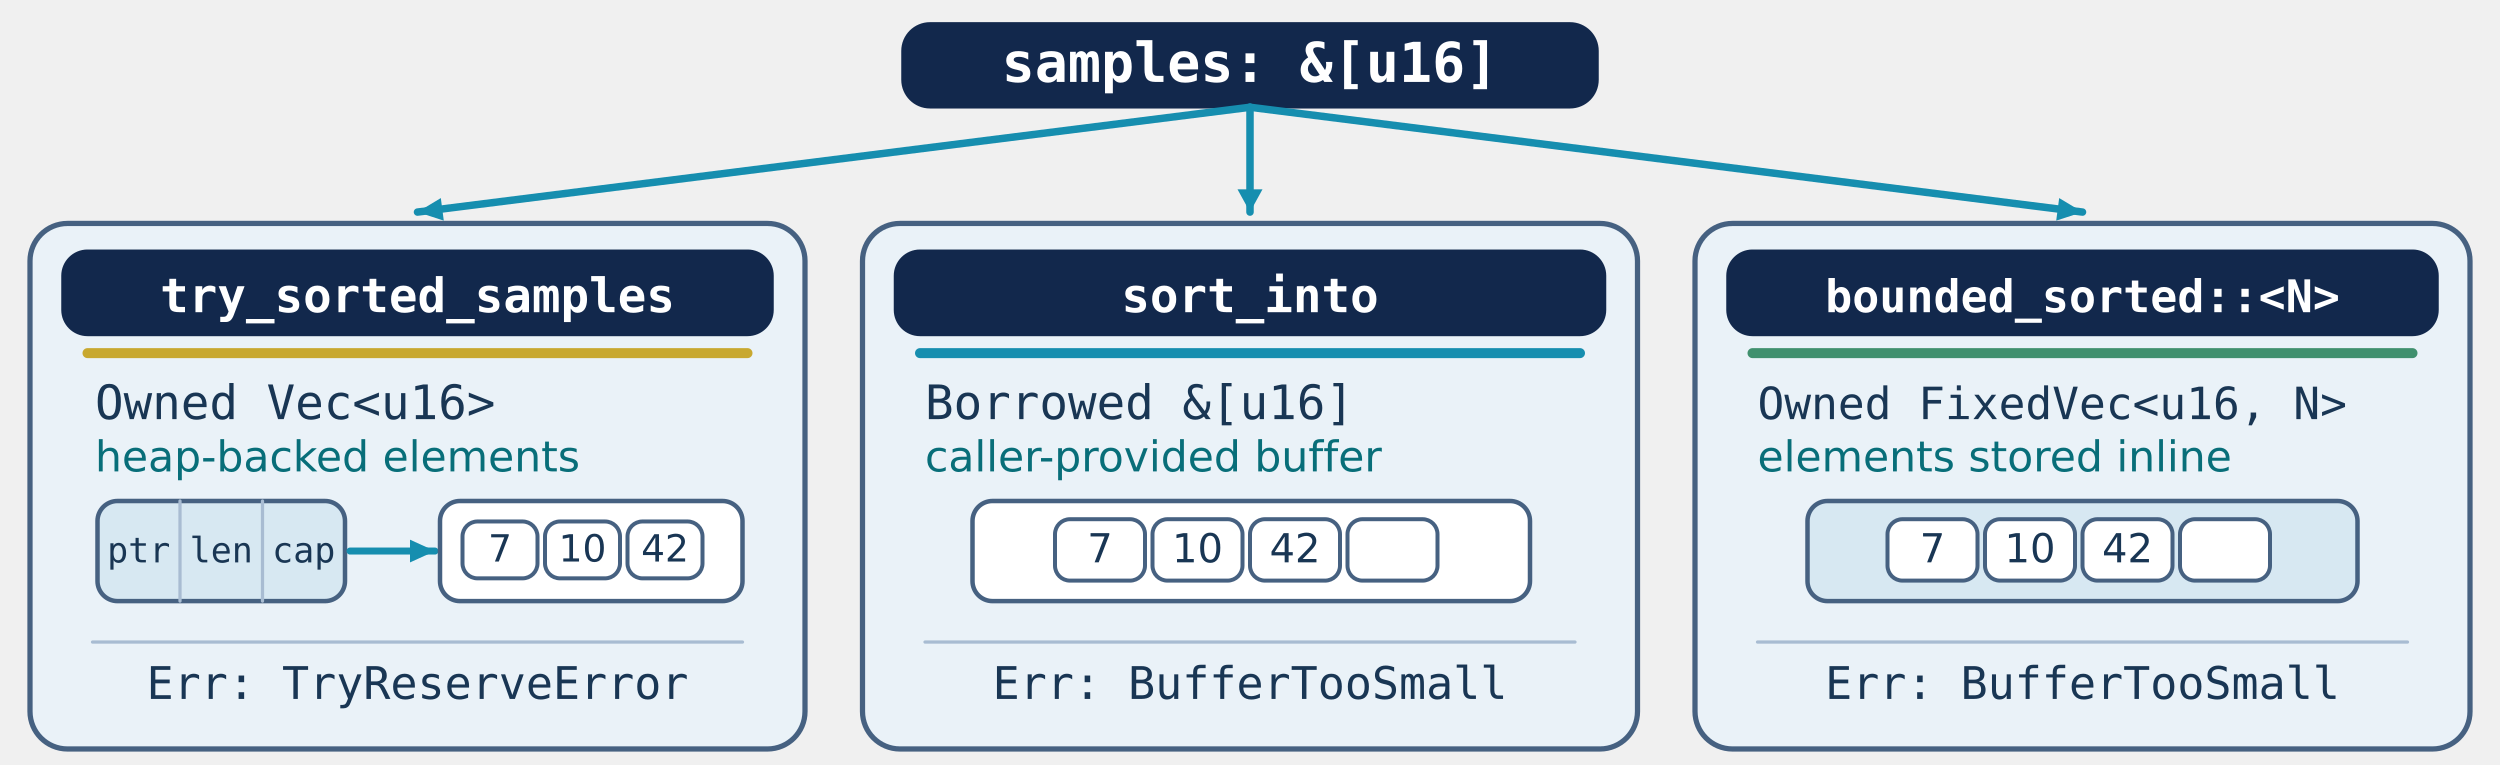
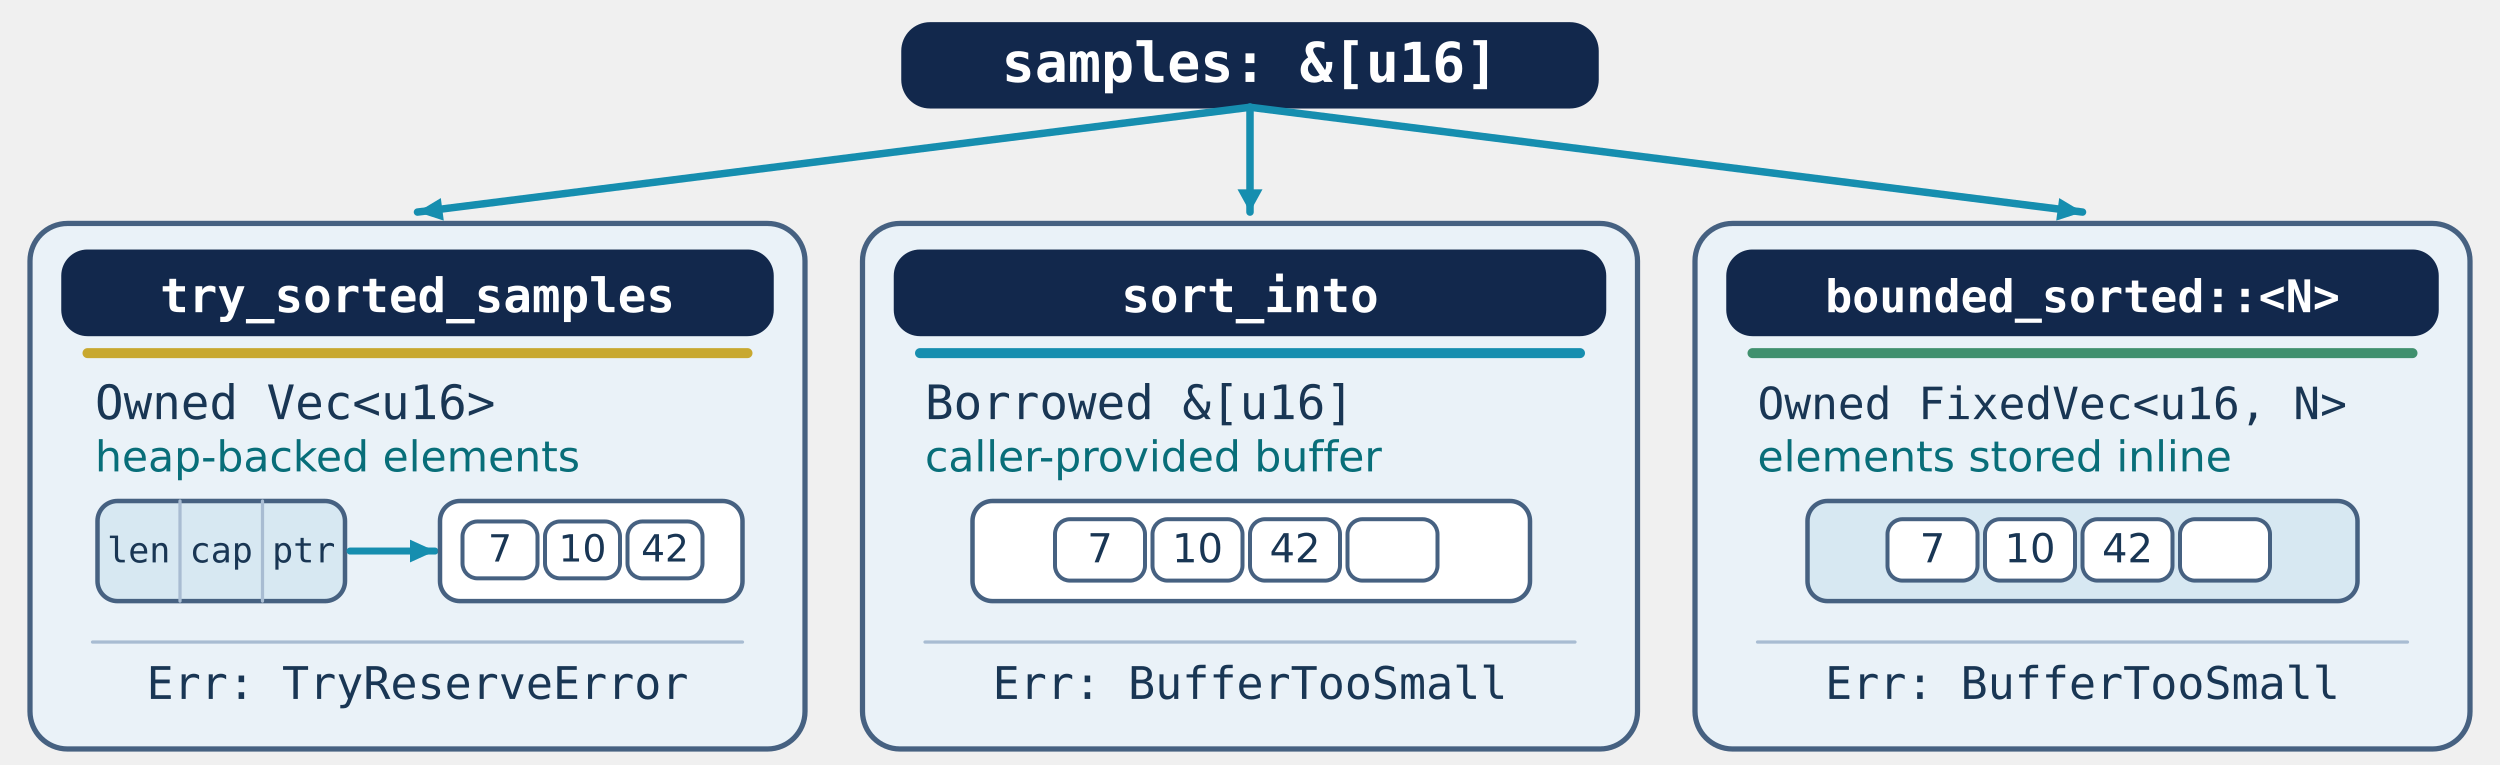
<svg xmlns="http://www.w3.org/2000/svg" width="1000" height="306" viewBox="0 0 1000 306" role="img" aria-labelledby="title desc">
  <rect x="361" y="9.36" width="278" height="33.54" rx="11" fill="#12284C" stroke="#12284C" stroke-width="1" />
  <text x="500" y="32.76" fill="#FFFFFF" font-family="DejaVu Sans Mono, monospace" font-size="22" font-weight="700" text-anchor="middle">samples: &amp;[u16]</text>
  <rect x="12" y="89.38" width="310" height="210.21" rx="15" fill="#EAF2F8" stroke="#466181" stroke-width="2.1" />
  <rect x="25" y="100.3" width="284" height="33.67" rx="10" fill="#12284C" stroke="#12284C" stroke-width="1" />
  <text x="167" y="124.87" fill="#FFFFFF" font-family="DejaVu Sans Mono, monospace" font-size="19" font-weight="700" text-anchor="middle">try_sorted_samples</text>
  <line x1="35" y1="141.25" x2="299" y2="141.25" stroke="#C8A82F" stroke-width="4" stroke-linecap="round" />
  <rect x="345" y="89.38" width="310" height="210.21" rx="15" fill="#EAF2F8" stroke="#466181" stroke-width="2.1" />
  <rect x="358" y="100.3" width="284" height="33.67" rx="10" fill="#12284C" stroke="#12284C" stroke-width="1" />
  <text x="500" y="124.87" fill="#FFFFFF" font-family="DejaVu Sans Mono, monospace" font-size="19" font-weight="700" text-anchor="middle">sort_into</text>
  <line x1="368" y1="141.25" x2="632" y2="141.25" stroke="#168EAF" stroke-width="4" stroke-linecap="round" />
  <rect x="678" y="89.38" width="310" height="210.21" rx="15" fill="#EAF2F8" stroke="#466181" stroke-width="2.1" />
  <rect x="691" y="100.3" width="284" height="33.67" rx="10" fill="#12284C" stroke="#12284C" stroke-width="1" />
  <text x="833" y="124.87" fill="#FFFFFF" font-family="DejaVu Sans Mono, monospace" font-size="18" font-weight="700" text-anchor="middle">bounded_sorted::&lt;N&gt;</text>
  <line x1="701" y1="141.25" x2="965" y2="141.25" stroke="#40906E" stroke-width="4" stroke-linecap="round" />
  <line x1="500" y1="42.9" x2="167" y2="84.83" stroke="#168EAF" stroke-width="3" stroke-linecap="round" />
  <polygon points="167,84.83 177.52,88.26 176.33,79.22" fill="#168EAF" />
  <line x1="500" y1="42.9" x2="500" y2="84.83" stroke="#168EAF" stroke-width="3" stroke-linecap="round" />
  <polygon points="500,84.83 505.0,75.73 495.0,75.73" fill="#168EAF" />
  <line x1="500" y1="42.9" x2="833" y2="84.83" stroke="#168EAF" stroke-width="3" stroke-linecap="round" />
  <polygon points="833,84.83 823.67,79.22 822.48,88.26" fill="#168EAF" />
  <text x="38" y="167.64" fill="#193654" font-family="DejaVu Sans Mono, monospace" font-size="19" font-weight="400" text-anchor="start">Owned Vec&lt;u16&gt;</text>
  <text x="38" y="188.57" fill="#086E79" font-family="DejaVu Sans, sans-serif" font-size="17" font-weight="400" text-anchor="start">heap-backed elements</text>
  <rect x="39" y="200.4" width="99" height="40.04" rx="8" fill="#D7E8F2" stroke="#466181" stroke-width="1.8" />
-   <text x="55.5" y="224.97" fill="#193654" font-family="DejaVu Sans Mono, monospace" font-size="14" font-weight="400" text-anchor="middle">ptr</text>
+   <text x="55.5" y="224.97" fill="#193654" font-family="DejaVu Sans Mono, monospace" font-size="14" font-weight="400" text-anchor="middle">len</text>
  <line x1="72" y1="200.4" x2="72" y2="240.44" stroke="#A8BCD2" stroke-width="1.3" stroke-linecap="round" />
-   <text x="88.5" y="224.97" fill="#193654" font-family="DejaVu Sans Mono, monospace" font-size="14" font-weight="400" text-anchor="middle">len</text>
+   <text x="88.5" y="224.97" fill="#193654" font-family="DejaVu Sans Mono, monospace" font-size="14" font-weight="400" text-anchor="middle">cap</text>
  <line x1="105" y1="200.4" x2="105" y2="240.44" stroke="#A8BCD2" stroke-width="1.3" stroke-linecap="round" />
-   <text x="121.5" y="224.97" fill="#193654" font-family="DejaVu Sans Mono, monospace" font-size="14" font-weight="400" text-anchor="middle">cap</text>
+   <text x="121.5" y="224.97" fill="#193654" font-family="DejaVu Sans Mono, monospace" font-size="14" font-weight="400" text-anchor="middle">ptr</text>
  <line x1="140" y1="220.42" x2="174" y2="220.42" stroke="#168EAF" stroke-width="2.8" stroke-linecap="round" />
  <polygon points="174,220.42 164.0,215.87 164.0,224.97" fill="#168EAF" />
  <rect x="176" y="200.4" width="121" height="40.04" rx="8" fill="#FFFFFF" stroke="#466181" stroke-width="1.8" />
  <rect x="185" y="208.59" width="30" height="22.75" rx="6" fill="#FFFFFF" stroke="#466181" stroke-width="1.6" />
  <text x="200.0" y="224.61" fill="#193654" font-family="DejaVu Sans, sans-serif" font-size="15" font-weight="400" text-anchor="middle">7</text>
  <rect x="218" y="208.59" width="30" height="22.75" rx="6" fill="#FFFFFF" stroke="#466181" stroke-width="1.6" />
  <text x="233.0" y="224.61" fill="#193654" font-family="DejaVu Sans, sans-serif" font-size="15" font-weight="400" text-anchor="middle">10</text>
  <rect x="251" y="208.59" width="30" height="22.75" rx="6" fill="#FFFFFF" stroke="#466181" stroke-width="1.6" />
  <text x="266.0" y="224.61" fill="#193654" font-family="DejaVu Sans, sans-serif" font-size="15" font-weight="400" text-anchor="middle">42</text>
  <line x1="37" y1="256.82" x2="297" y2="256.82" stroke="#A8BCD2" stroke-width="1.3" stroke-linecap="round" />
  <text x="167" y="279.57" fill="#193654" font-family="DejaVu Sans Mono, monospace" font-size="18" font-weight="400" text-anchor="middle">Err: TryReserveError</text>
  <text x="370" y="167.64" fill="#193654" font-family="DejaVu Sans Mono, monospace" font-size="19" font-weight="400" text-anchor="start">Borrowed &amp;[u16]</text>
  <text x="370" y="188.57" fill="#086E79" font-family="DejaVu Sans, sans-serif" font-size="17" font-weight="400" text-anchor="start">caller-provided buffer</text>
  <rect x="389" y="200.4" width="223" height="40.04" rx="8" fill="#FFFFFF" stroke="#466181" stroke-width="1.8" />
  <rect x="422" y="207.68" width="36" height="24.57" rx="6" fill="#FFFFFF" stroke="#466181" stroke-width="1.6" />
  <text x="440.0" y="224.92" fill="#193654" font-family="DejaVu Sans, sans-serif" font-size="16" font-weight="400" text-anchor="middle">7</text>
  <rect x="461" y="207.68" width="36" height="24.57" rx="6" fill="#FFFFFF" stroke="#466181" stroke-width="1.6" />
  <text x="479.0" y="224.92" fill="#193654" font-family="DejaVu Sans, sans-serif" font-size="16" font-weight="400" text-anchor="middle">10</text>
  <rect x="500" y="207.68" width="36" height="24.57" rx="6" fill="#FFFFFF" stroke="#466181" stroke-width="1.6" />
  <text x="518.0" y="224.92" fill="#193654" font-family="DejaVu Sans, sans-serif" font-size="16" font-weight="400" text-anchor="middle">42</text>
  <rect x="539" y="207.68" width="36" height="24.57" rx="6" fill="#FFFFFF" stroke="#466181" stroke-width="1.6" />
  <line x1="370" y1="256.82" x2="630" y2="256.82" stroke="#A8BCD2" stroke-width="1.3" stroke-linecap="round" />
  <text x="500" y="279.57" fill="#193654" font-family="DejaVu Sans Mono, monospace" font-size="18" font-weight="400" text-anchor="middle">Err: BufferTooSmall</text>
  <text x="703" y="167.64" fill="#193654" font-family="DejaVu Sans Mono, monospace" font-size="17.8" font-weight="400" text-anchor="start">Owned FixedVec&lt;u16, N&gt;</text>
  <text x="703" y="188.57" fill="#086E79" font-family="DejaVu Sans, sans-serif" font-size="17" font-weight="400" text-anchor="start">elements stored inline</text>
  <rect x="723" y="200.4" width="220" height="40.04" rx="8" fill="#D7E8F2" stroke="#466181" stroke-width="1.8" />
  <rect x="755" y="207.68" width="36" height="24.57" rx="6" fill="#FFFFFF" stroke="#466181" stroke-width="1.6" />
  <text x="773.0" y="224.92" fill="#193654" font-family="DejaVu Sans, sans-serif" font-size="16" font-weight="400" text-anchor="middle">7</text>
  <rect x="794" y="207.68" width="36" height="24.57" rx="6" fill="#FFFFFF" stroke="#466181" stroke-width="1.6" />
  <text x="812.0" y="224.92" fill="#193654" font-family="DejaVu Sans, sans-serif" font-size="16" font-weight="400" text-anchor="middle">10</text>
  <rect x="833" y="207.68" width="36" height="24.57" rx="6" fill="#FFFFFF" stroke="#466181" stroke-width="1.6" />
  <text x="851.0" y="224.92" fill="#193654" font-family="DejaVu Sans, sans-serif" font-size="16" font-weight="400" text-anchor="middle">42</text>
  <rect x="872" y="207.68" width="36" height="24.57" rx="6" fill="#FFFFFF" stroke="#466181" stroke-width="1.6" />
  <line x1="703" y1="256.82" x2="963" y2="256.82" stroke="#A8BCD2" stroke-width="1.3" stroke-linecap="round" />
  <text x="833" y="279.57" fill="#193654" font-family="DejaVu Sans Mono, monospace" font-size="18" font-weight="400" text-anchor="middle">Err: BufferTooSmall</text>
</svg>
